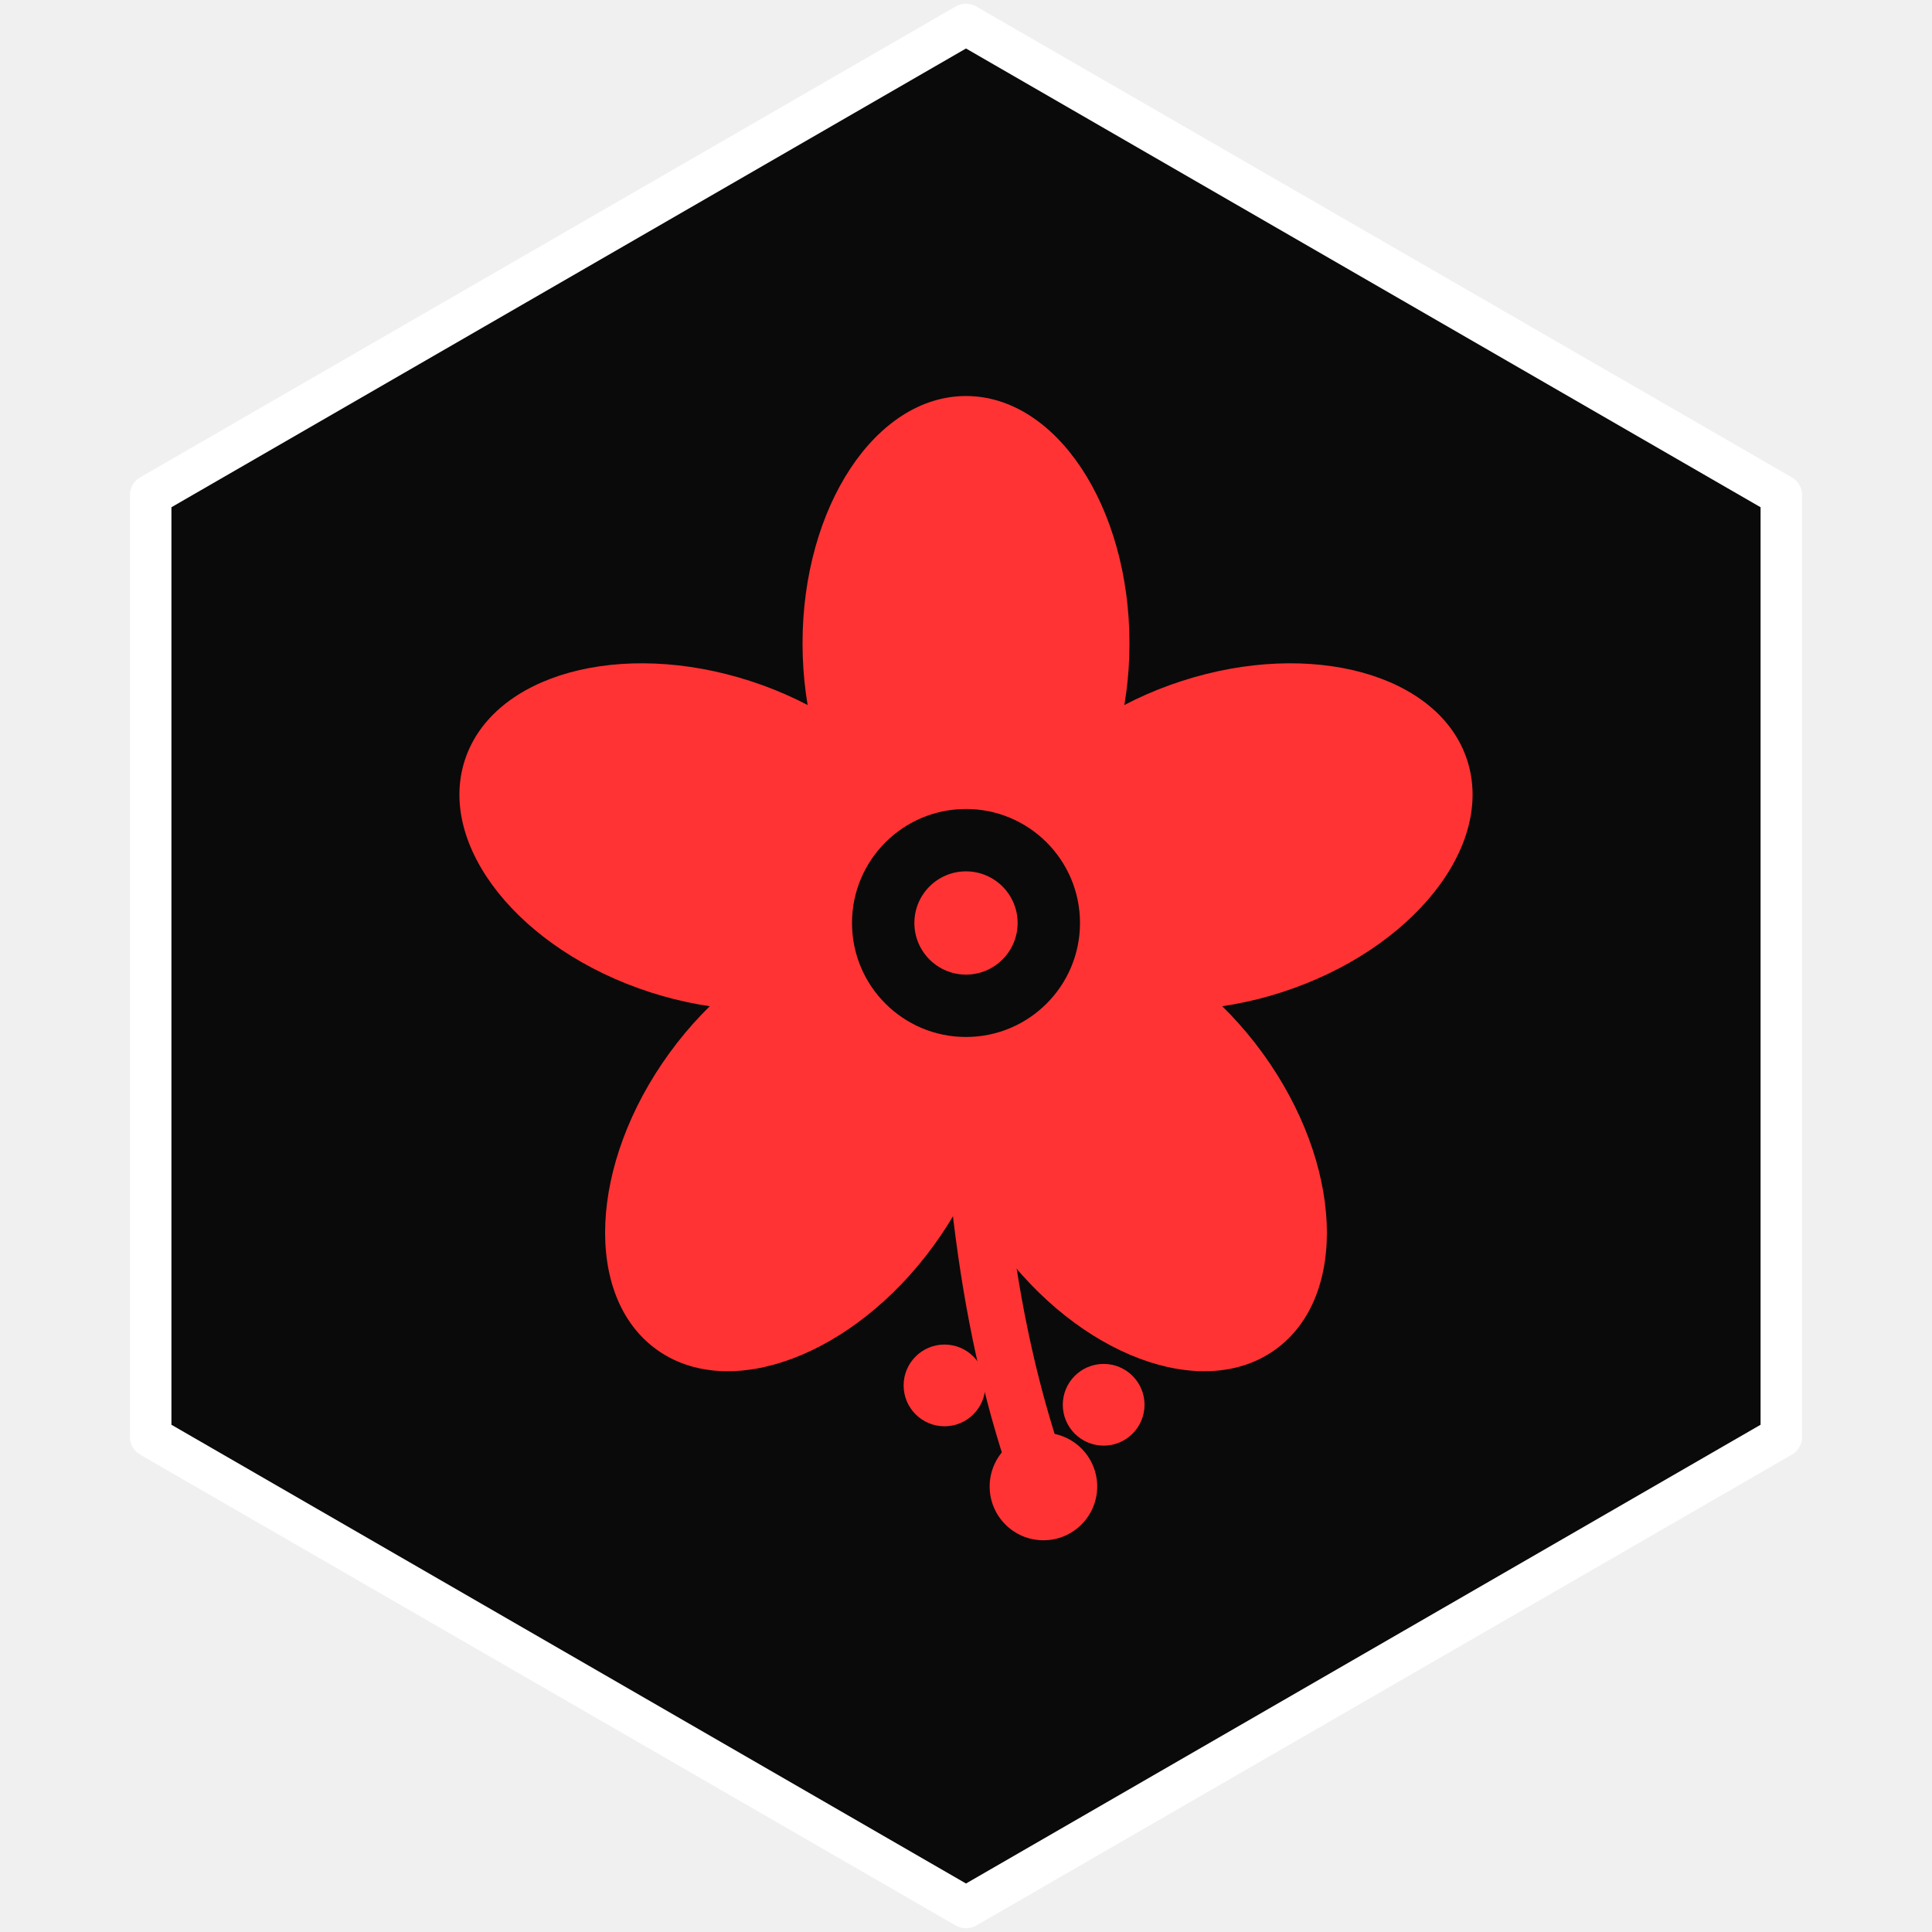
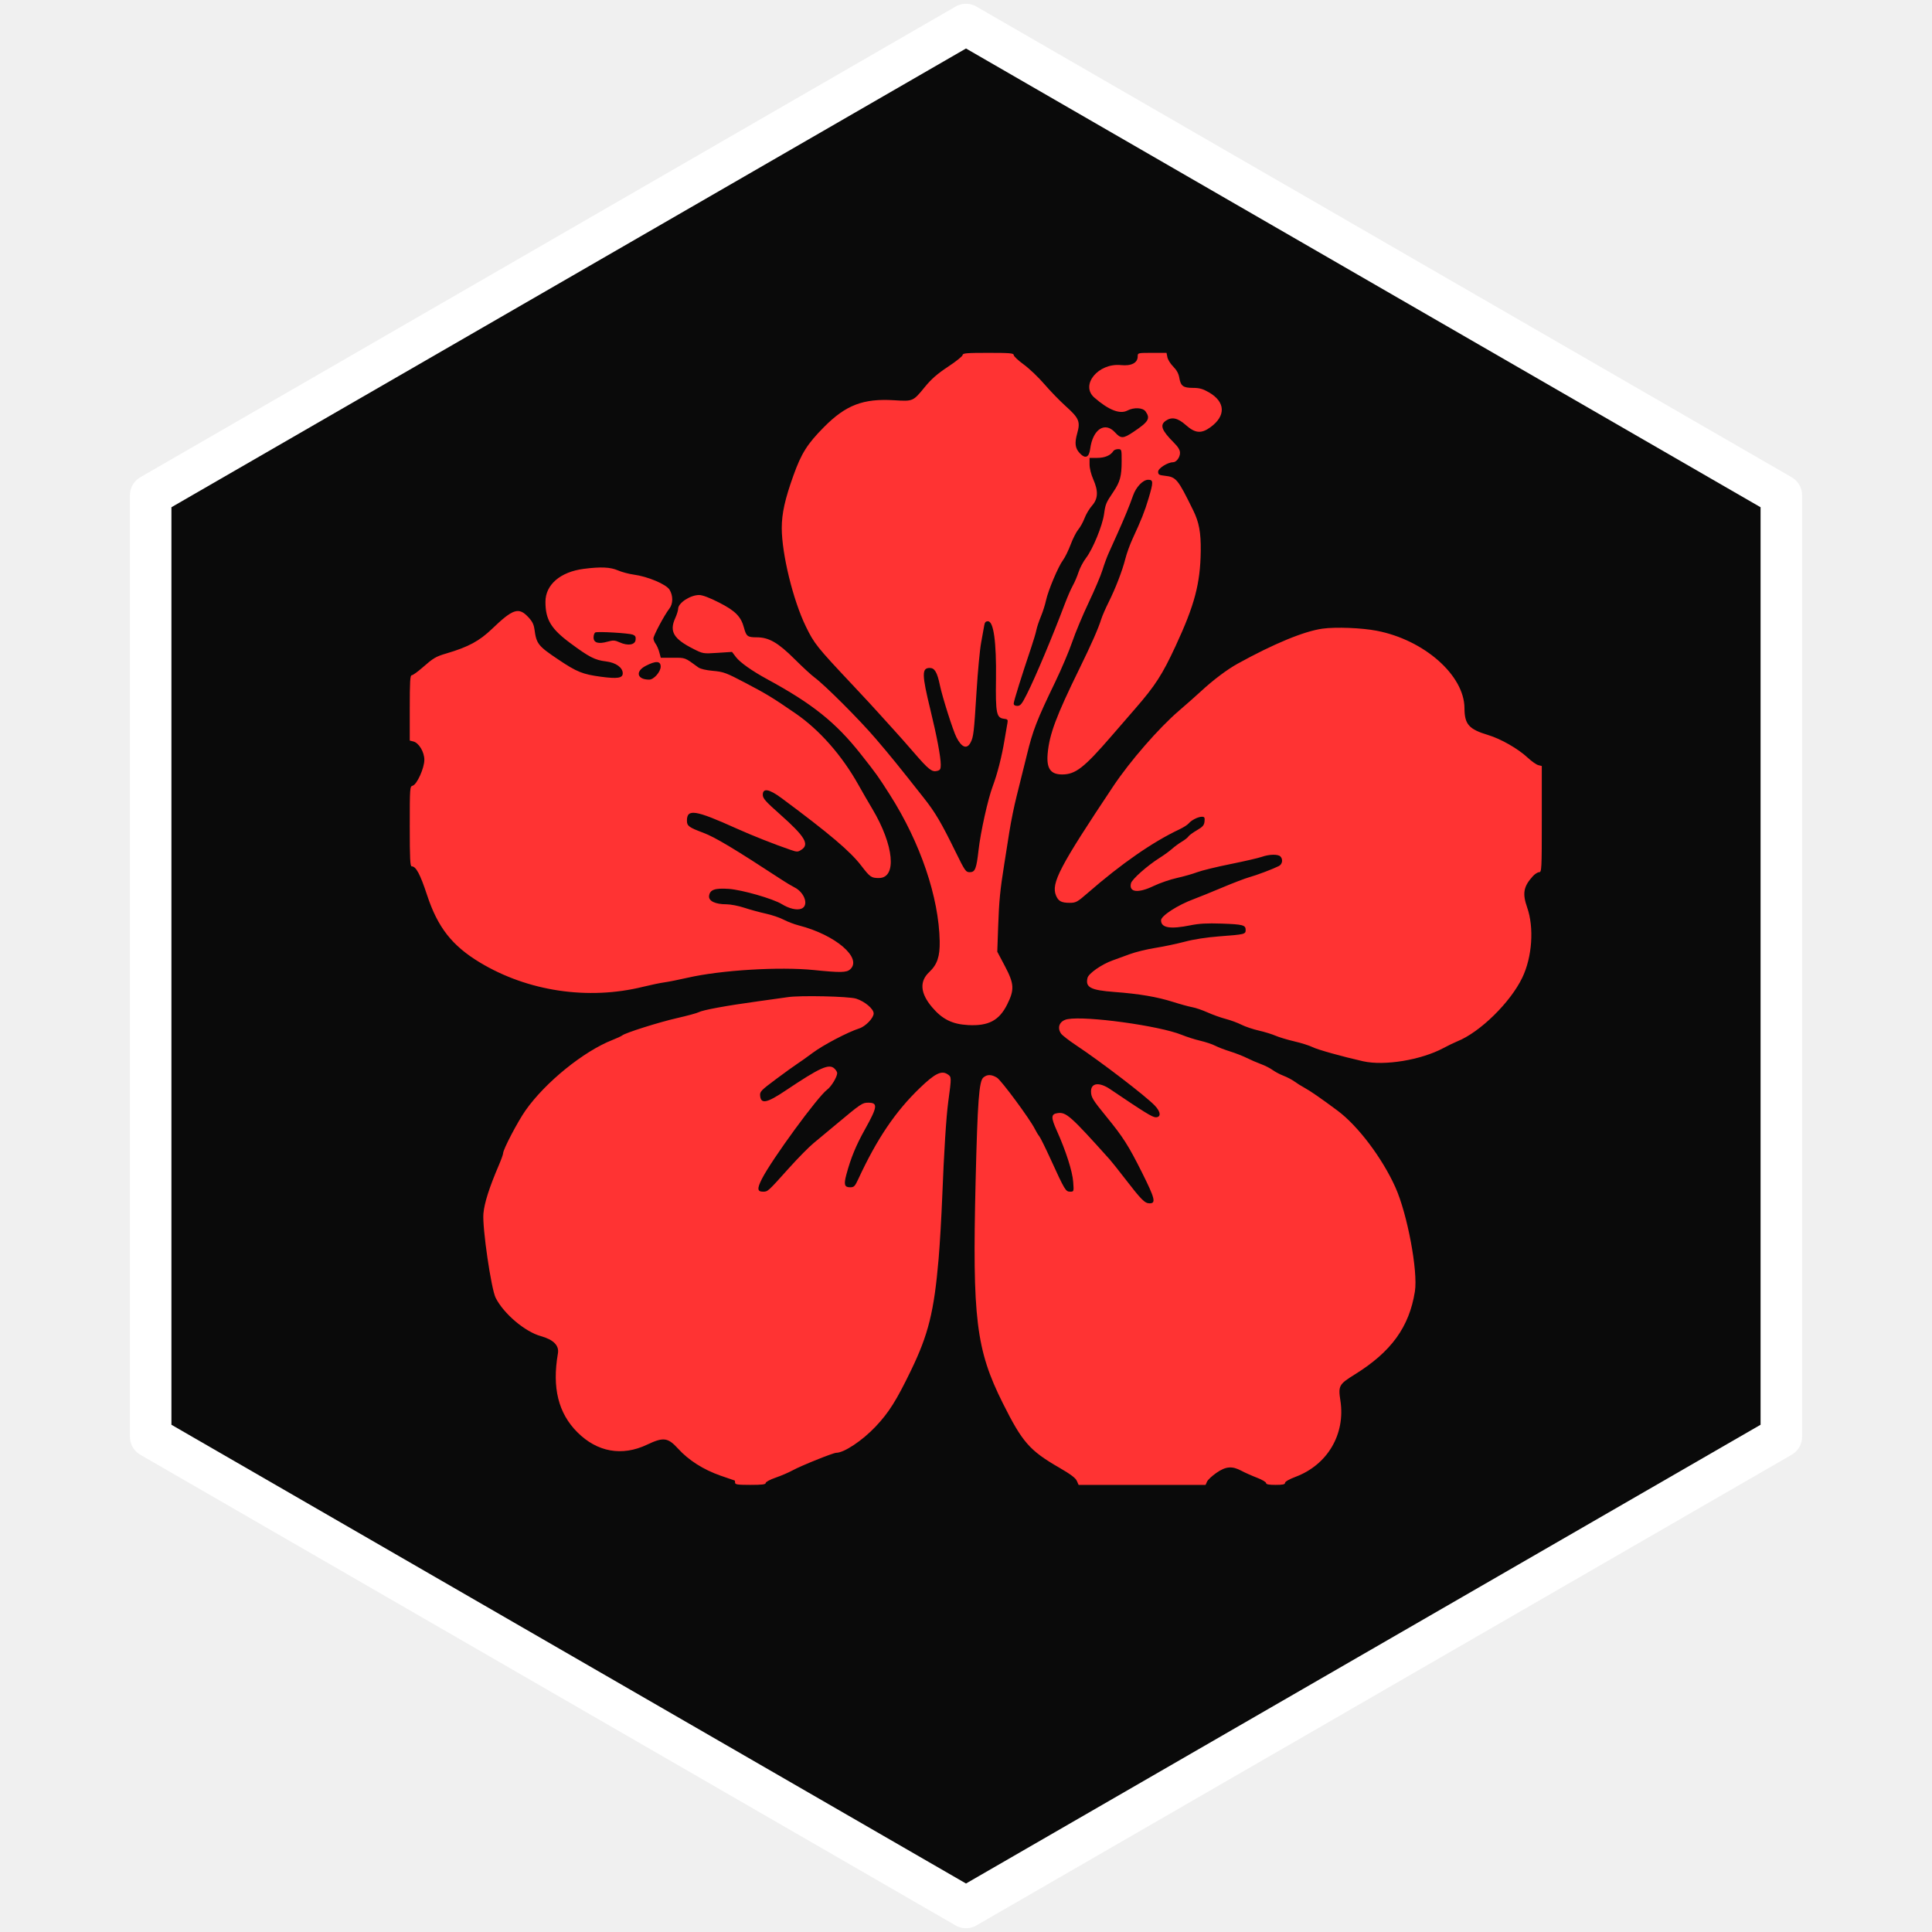
<svg xmlns="http://www.w3.org/2000/svg" width="512" height="512" viewBox="0 0 512 512">
  <polygon points="256.00,23.50 54.65,139.75 54.65,372.25 256.00,488.50 457.35,372.25 457.35,139.75" fill="#0A0A0A" stroke="#0A0A0A" stroke-width="34" stroke-linejoin="round" />
  <polygon points="256.00,6.50 39.93,131.25 39.93,380.75 256.00,505.50 472.07,380.75 472.07,131.25" fill="none" stroke="#FFFFFF" stroke-width="11" stroke-linejoin="round" stroke-linecap="round" />
-   <g transform="translate(73.60 85.00) scale(5.7)">
-     <defs>
-       <mask id="bh">
-         <rect width="64" height="64" fill="#fff" />
-         <circle cx="32" cy="28" r="5.3" fill="#000" />
-       </mask>
-     </defs>
-     <g mask="url(#bh)">
-       <g fill="#FF3333" transform="translate(32 28)">
-         <ellipse cx="0" cy="-13" rx="7.6" ry="11.5" />
-         <ellipse cx="0" cy="-13" rx="7.6" ry="11.5" transform="rotate(72)" />
-         <ellipse cx="0" cy="-13" rx="7.6" ry="11.5" transform="rotate(144)" />
-         <ellipse cx="0" cy="-13" rx="7.6" ry="11.5" transform="rotate(216)" />
-         <ellipse cx="0" cy="-13" rx="7.6" ry="11.5" transform="rotate(288)" />
-       </g>
-       <path d="M32 28 C 32 39, 33 47, 35.5 54" stroke="#FF3333" stroke-width="2.6" fill="none" stroke-linecap="round" />
-       <circle cx="35.6" cy="54.2" r="2.5" fill="#FF3333" />
-       <circle cx="31" cy="49.5" r="1.9" fill="#FF3333" />
-       <circle cx="38.4" cy="50.4" r="1.9" fill="#FF3333" />
-     </g>
-     <circle cx="32" cy="28" r="2.4" fill="#FF3333" />
+   <g transform="translate(108.59 93.51) scale(0.3866)">
+     <path fill="#FF3333" fill-rule="evenodd" d="M 379 1.453 C 379 2.252, 374.525 5.857, 369.056 9.463 C 361.609 14.373, 357.576 17.900, 352.993 23.508 C 345.008 33.281, 344.982 33.292, 332.168 32.492 C 310.908 31.165, 298.965 35.717, 283.955 50.866 C 272.519 62.410, 268.462 68.833, 263.011 84.026 C 257.187 100.260, 255.015 110.040, 255.007 120.075 C 254.993 137.800, 262.768 169.619, 271.483 187.500 C 277.282 199.397, 278.931 201.464, 303.418 227.500 C 311.177 235.750, 319.504 244.750, 321.924 247.500 C 324.343 250.250, 328.617 254.975, 331.421 258 C 334.226 261.025, 340.542 268.160, 345.457 273.856 C 355.664 285.684, 357.932 287.485, 361.493 286.591 C 363.595 286.063, 364 285.374, 364 282.317 C 364 277.064, 361.318 262.817, 356.974 245 C 350.983 220.429, 350.904 216, 356.452 216 C 359.824 216, 361.565 218.967, 363.410 227.855 C 365.087 235.937, 372.331 258.753, 374.727 263.500 C 378.299 270.576, 381.950 271.931, 384.446 267.105 C 386.452 263.226, 386.765 260.526, 388.551 231.770 C 389.395 218.169, 390.794 203.319, 391.658 198.770 C 392.522 194.222, 393.452 189.037, 393.724 187.250 C 394.105 184.745, 394.711 184, 396.368 184 C 400.223 184, 402.186 198.154, 401.849 223.506 C 401.534 247.151, 402.155 250.229, 407.360 250.826 C 409.853 251.112, 410.141 251.483, 409.689 253.826 C 409.406 255.297, 408.504 260.550, 407.685 265.500 C 405.813 276.825, 402.775 288.703, 399.583 297.184 C 396.333 305.818, 391.293 328.528, 389.911 340.766 C 388.447 353.734, 387.549 356, 383.874 356 C 381.157 356, 380.586 355.175, 374.008 341.750 C 364.304 321.946, 360.257 315.085, 352.406 305.130 C 334.377 282.268, 329.756 276.574, 319.431 264.500 C 308.211 251.378, 284.601 227.762, 277.401 222.458 C 275.255 220.878, 269.192 215.291, 263.926 210.042 C 252.470 198.624, 246.190 195, 237.858 195 C 231.556 195, 230.689 194.347, 229.101 188.404 C 227.061 180.772, 223.177 176.843, 212.082 171.188 C 205.559 167.863, 200.647 166, 198.402 166 C 192.313 166, 184.020 171.418, 183.978 175.424 C 183.966 176.566, 183.066 179.462, 181.978 181.859 C 177.832 190.995, 180.801 196.041, 194.356 202.898 C 201.031 206.275, 201.135 206.292, 210.985 205.646 L 220.896 204.997 223.654 208.613 C 226.424 212.245, 234.764 218.137, 245 223.694 C 275.985 240.515, 292.038 253.358, 309.134 275 C 319.885 288.610, 321.048 290.235, 329.176 303.013 C 350.030 335.796, 362.722 373.172, 363.264 403.395 C 363.450 413.797, 361.571 419.331, 356.114 424.452 C 349.277 430.869, 349.912 438.933, 358.010 448.514 C 365.009 456.794, 371.823 460.193, 382.625 460.789 C 396.654 461.564, 404 457.722, 409.496 446.735 C 414.624 436.484, 414.381 432.516, 407.870 420.202 L 402.740 410.500 403.359 392.904 C 403.968 375.569, 404.686 368.260, 407.522 350.500 C 408.312 345.550, 409.874 335.650, 410.993 328.500 C 412.112 321.350, 414.355 310.325, 415.978 304 C 417.601 297.675, 420.736 285.062, 422.944 275.970 C 427.150 258.652, 429.737 251.980, 442.513 225.500 C 446.759 216.700, 451.992 204.347, 454.142 198.049 C 456.292 191.751, 461.376 179.601, 465.440 171.049 C 469.505 162.497, 473.730 152.539, 474.830 148.920 C 475.930 145.301, 477.821 140.126, 479.033 137.420 C 480.244 134.714, 482.960 128.675, 485.069 124 C 489.724 113.675, 493.685 104.033, 495.749 98 C 497.799 92.009, 502.556 87, 506.196 87 C 509.781 87, 509.808 88.494, 506.427 99.854 C 503.842 108.540, 501.463 114.536, 495.458 127.500 C 493.675 131.350, 491.477 137.425, 490.574 141 C 488.470 149.330, 483.842 161.357, 479.049 170.951 C 476.974 175.103, 474.712 180.300, 474.020 182.500 C 471.943 189.111, 467.315 199.614, 459.041 216.500 C 443.081 249.072, 438.435 261.501, 437.276 274.718 C 436.384 284.896, 439.236 289, 447.199 289 C 456.375 289, 462.189 284.466, 481.176 262.500 C 485.930 257, 493.146 248.675, 497.210 244 C 511.034 228.099, 515.803 220.714, 524.922 201.087 C 538.014 172.910, 541.922 158.162, 542.207 135.860 C 542.369 123.169, 541.077 116.161, 537.069 108 C 526.417 86.312, 525.455 85.144, 517.486 84.245 C 513.630 83.811, 513 83.419, 513 81.459 C 513 79.163, 519.549 75, 523.161 75 C 525.498 75, 528 71.667, 528 68.554 C 528 66.623, 526.741 64.505, 523.906 61.671 C 515.382 53.147, 514.013 49.505, 518.223 46.557 C 522.319 43.687, 526.449 44.570, 532 49.500 C 538.374 55.161, 542.574 55.540, 548.814 51.020 C 559.633 43.182, 559.202 33.597, 547.734 27.021 C 543.614 24.658, 541.292 24.017, 536.821 24.009 C 530.127 23.998, 528.471 22.746, 527.492 16.954 C 527.032 14.230, 525.661 11.728, 523.378 9.445 C 521.495 7.562, 519.683 4.666, 519.352 3.010 L 518.750 0 508.875 0 C 499.087 0, 499 0.021, 499 2.427 C 499 6.856, 494.663 9.124, 487.582 8.398 C 471.973 6.799, 459.425 22.036, 469.259 30.646 C 478.937 39.120, 486.743 42.218, 491.812 39.597 C 496.457 37.195, 502.534 37.496, 504.443 40.223 C 507.815 45.036, 506.474 47.251, 495.927 54.284 C 489.032 58.881, 487.474 58.908, 483.436 54.500 C 476.488 46.915, 468.210 52.399, 466.437 65.762 C 465.639 71.780, 463.073 72.847, 459.248 68.750 C 456.080 65.355, 455.647 61.890, 457.546 55.122 C 459.802 47.080, 458.807 44.765, 449.496 36.398 C 445.531 32.835, 439.011 26.105, 435.008 21.442 C 431.006 16.780, 424.642 10.718, 420.865 7.971 C 417.089 5.225, 414 2.308, 414 1.489 C 414 0.227, 411.331 0, 396.500 0 C 381.862 0, 379 0.238, 379 1.453 M 482.300 67.310 C 480.489 70.277, 476.440 72, 471.277 72 L 466 72 466 76.471 C 466 79.067, 467.049 83.315, 468.500 86.596 C 472.107 94.751, 471.870 100.009, 467.684 104.747 C 465.861 106.811, 463.567 110.655, 462.586 113.289 C 461.606 115.924, 459.674 119.423, 458.292 121.065 C 456.909 122.708, 454.545 127.357, 453.038 131.397 C 451.531 135.437, 449.161 140.263, 447.772 142.121 C 444.514 146.480, 437.562 162.982, 436.129 169.760 C 435.517 172.653, 433.940 177.603, 432.623 180.760 C 431.306 183.917, 429.920 188.075, 429.542 190 C 429.164 191.925, 427.562 197.325, 425.984 202 C 419.606 220.888, 414 238.839, 414 240.373 C 414 241.440, 414.857 242, 416.489 242 C 418.601 242, 419.595 240.771, 423.060 233.880 C 428.976 222.115, 440.490 194.720, 449.069 172 C 450.834 167.325, 453.290 161.700, 454.526 159.500 C 455.763 157.300, 457.526 153.168, 458.445 150.318 C 459.364 147.468, 461.688 143.077, 463.609 140.561 C 468.247 134.487, 474.787 118.561, 475.915 110.595 C 476.910 103.572, 477.205 102.869, 482.377 95.184 C 486.919 88.433, 487.988 84.453, 487.994 74.250 C 488 66.160, 487.953 66, 485.550 66 C 484.202 66, 482.740 66.590, 482.300 67.310 M 119.214 148.070 C 103.174 150.154, 92.984 158.961, 93.011 170.718 C 93.038 182.864, 96.834 189.169, 110 198.936 C 123.030 208.603, 126.936 210.607, 134.510 211.512 C 141.244 212.317, 146 215.693, 146 219.668 C 146 222.971, 142.385 223.541, 131.071 222.022 C 118.461 220.329, 114.531 218.744, 101.866 210.246 C 87.996 200.940, 86.848 199.498, 85.519 189.724 C 85.022 186.067, 83.983 184.015, 81.090 180.974 C 74.642 174.195, 70.683 175.499, 56.569 189.049 C 47.715 197.549, 40.281 201.568, 25.130 206.045 C 17.760 208.223, 16.296 209.092, 8.471 215.940 C 5.291 218.723, 2.084 221, 1.344 221 C 0.259 221, -0 225.306, -0 243.392 L -0 265.783 2.472 266.404 C 6.265 267.356, 10 273.597, 9.999 278.982 C 9.998 284.660, 4.902 295.951, 1.998 296.711 C 0.062 297.217, 0 298.084, 0 324.617 C 0 346.690, 0.257 352, 1.326 352 C 4.300 352, 7.115 357.272, 11.926 371.858 C 19.173 393.826, 29.027 406.395, 47.972 417.836 C 80.858 437.695, 122.247 443.868, 160 434.545 C 165.225 433.255, 171.750 431.898, 174.500 431.529 C 177.250 431.161, 184.450 429.727, 190.500 428.343 C 213.291 423.130, 253.444 420.685, 277 423.075 C 295.312 424.934, 299.399 424.855, 301.896 422.595 C 310.424 414.874, 291.810 398.935, 266.776 392.521 C 263.585 391.704, 258.866 389.913, 256.291 388.542 C 253.716 387.171, 248.209 385.307, 244.054 384.400 C 239.899 383.493, 233.271 381.682, 229.324 380.376 C 225.377 379.069, 219.850 378, 217.042 378 C 209.420 378, 204.779 375.768, 205.181 372.296 C 205.677 368.019, 209.082 366.791, 218.644 367.441 C 227.636 368.053, 249.018 374.186, 255 377.869 C 260.073 380.993, 265.281 382.224, 268.403 381.037 C 273.751 379.003, 270.831 369.971, 263.662 366.373 C 261.923 365.501, 258.250 363.314, 255.500 361.515 C 222.525 339.938, 209.266 331.992, 201.214 328.979 C 191.330 325.281, 190 324.296, 190 320.674 C 190 312.376, 195.664 313.270, 224 326.044 C 234.727 330.880, 250.283 337.030, 261.172 340.740 C 265.526 342.223, 266.028 342.212, 268.529 340.573 C 274.146 336.892, 270.860 331.456, 253.955 316.460 C 243.818 307.469, 242 305.410, 242 302.928 C 242 298.150, 246.406 298.943, 254.902 305.250 C 287.675 329.578, 301.941 341.674, 309.499 351.541 C 315.504 359.382, 316.387 360, 321.582 360 C 334.098 360, 331.937 337.468, 317.025 312.500 C 314.397 308.100, 310.104 300.675, 307.485 296 C 296.231 275.912, 280.834 258.434, 264.500 247.204 C 248.648 236.305, 244.813 233.968, 230.119 226.249 C 216.859 219.283, 215.082 218.623, 207.912 217.992 C 203.125 217.571, 199.227 216.656, 197.809 215.620 C 188.303 208.676, 189.156 209, 180.391 209 L 172.077 209 171.059 205.219 C 170.499 203.140, 169.371 200.552, 168.552 199.469 C 167.733 198.386, 167.049 196.719, 167.032 195.764 C 166.997 193.861, 174.665 179.513, 177.945 175.343 C 180.541 172.042, 180.601 166.498, 178.085 162.371 C 175.804 158.631, 163.140 153.291, 153.500 152.005 C 150.200 151.564, 145.325 150.258, 142.667 149.102 C 137.489 146.850, 130.854 146.558, 119.214 148.070 M 625.664 189.063 C 613.056 190.809, 592.313 199.372, 567.500 213.073 C 560.310 217.044, 550.704 224.268, 542.461 231.905 C 539.139 234.982, 532.253 241.073, 527.157 245.440 C 513.511 257.134, 493.683 279.924, 482.297 297 C 445.398 352.341, 439.512 363.578, 443.005 372.012 C 444.611 375.890, 446.709 377, 452.428 377 C 456.624 377, 457.605 376.463, 464.744 370.248 C 487.834 350.147, 509.205 335.310, 527.500 326.682 C 530.250 325.385, 533.142 323.546, 533.927 322.596 C 535.816 320.309, 540.381 318, 543.014 318 C 544.788 318, 545.076 318.511, 544.813 321.188 C 544.554 323.822, 543.633 324.881, 539.500 327.294 C 536.750 328.899, 534.160 330.805, 533.744 331.529 C 533.328 332.252, 531.303 333.850, 529.244 335.079 C 527.185 336.308, 524.150 338.535, 522.500 340.027 C 520.850 341.519, 517.025 344.298, 514 346.202 C 505.650 351.457, 495.084 360.817, 494.393 363.572 C 492.815 369.857, 499.210 370.608, 510.028 365.409 C 514.138 363.435, 521.325 360.970, 526 359.933 C 530.675 358.896, 536.897 357.125, 539.826 355.999 C 542.756 354.872, 552.958 352.379, 562.497 350.459 C 572.037 348.538, 581.734 346.300, 584.046 345.484 C 589.123 343.693, 595.158 343.558, 596.800 345.200 C 598.742 347.142, 598.197 350.563, 595.750 351.790 C 591.566 353.888, 580.529 358.058, 575.500 359.441 C 572.750 360.197, 564.425 363.378, 557 366.510 C 549.575 369.643, 540.791 373.204, 537.480 374.426 C 526.426 378.503, 515 385.900, 515 388.979 C 515 394.179, 521.238 395.228, 535.259 392.387 C 541.121 391.200, 546.680 390.896, 556.359 391.235 C 571.176 391.754, 573 392.231, 573 395.588 C 573 398.528, 572.414 398.670, 554.816 399.998 C 546.281 400.643, 537.440 402.011, 531.316 403.636 C 525.917 405.068, 516.775 406.992, 511 407.911 C 505.225 408.829, 497.350 410.761, 493.500 412.204 C 489.650 413.647, 484.392 415.567, 481.816 416.471 C 474.470 419.049, 465.378 425.359, 464.612 428.411 C 462.978 434.922, 466.661 436.880, 482.816 438.092 C 500.079 439.387, 512.218 441.443, 523.237 444.936 C 528.332 446.551, 534.300 448.186, 536.500 448.569 C 538.700 448.952, 543.394 450.565, 546.932 452.153 C 550.469 453.740, 556.062 455.739, 559.360 456.593 C 562.659 457.448, 567.480 459.223, 570.075 460.538 C 572.670 461.853, 578.040 463.668, 582.008 464.570 C 585.976 465.473, 591.116 467.049, 593.431 468.072 C 595.745 469.096, 601.564 470.849, 606.360 471.967 C 611.157 473.086, 616.751 474.851, 618.791 475.890 C 622.213 477.633, 639.155 482.376, 653.500 485.607 C 668.073 488.889, 693.191 484.772, 708.500 476.591 C 711.800 474.828, 716.075 472.756, 718 471.987 C 733.579 465.765, 754.404 445.381, 762.621 428.309 C 769.413 414.200, 770.816 393.961, 765.959 380.144 C 762.589 370.554, 763.460 365.786, 769.869 358.750 C 771.247 357.238, 773.190 356, 774.187 356 C 775.904 356, 776 354.081, 776 319.608 L 776 283.217 773.587 282.611 C 772.260 282.278, 768.998 279.978, 766.337 277.499 C 759.740 271.353, 747.988 264.624, 739.256 261.992 C 725.961 257.985, 723.051 254.677, 722.993 243.500 C 722.875 221.027, 695.424 196.809, 662.930 190.512 C 652.510 188.492, 634.766 187.802, 625.664 189.063 M 127.250 191.643 C 126.563 191.931, 126 193.471, 126 195.064 C 126 198.760, 129.249 199.750, 135.571 197.980 C 139.457 196.892, 140.570 196.953, 143.862 198.438 C 149.536 200.996, 154.414 200.245, 154.816 196.750 C 155.060 194.633, 154.600 193.803, 152.816 193.141 C 150.066 192.119, 129.050 190.888, 127.250 191.643 M 161.750 214.566 C 154.385 218.399, 155.805 224, 164.142 224 C 167.303 224, 172 218.667, 172 215.077 C 172 211.130, 168.670 210.963, 161.750 214.566 M 259 441.677 C 257.625 441.899, 248.327 443.202, 238.339 444.571 C 216.814 447.522, 200.878 450.460, 197.977 452.012 C 196.826 452.629, 190.172 454.433, 183.192 456.022 C 170.647 458.878, 147.777 466.111, 145.612 467.907 C 144.998 468.417, 142.021 469.803, 138.998 470.986 C 119.202 478.736, 92.908 500.038, 79.375 519.290 C 74.002 526.934, 64 546.035, 64 548.653 C 64 549.384, 62.698 553.024, 61.106 556.741 C 54.474 572.227, 51.100 582.822, 50.485 590.093 C 49.675 599.657, 55.821 641.769, 58.910 647.824 C 64.483 658.748, 78.975 671.011, 89.889 674.037 C 98.525 676.432, 102.499 680.460, 101.563 685.872 C 97.494 709.390, 101.789 726.801, 114.896 739.922 C 128.495 753.536, 145.547 756.567, 162.688 748.418 C 173.861 743.106, 176.961 743.503, 183.912 751.141 C 191.175 759.122, 201.148 765.471, 212.984 769.646 C 218.214 771.491, 222.607 773, 222.746 773 C 222.886 773, 223 773.675, 223 774.500 C 223 775.738, 224.833 776, 233.500 776 C 241.510 776, 244 775.688, 244 774.685 C 244 773.956, 247.011 772.338, 250.750 771.057 C 254.463 769.785, 259.750 767.512, 262.500 766.005 C 268.281 762.839, 290.252 754, 292.343 754 C 297.718 754, 310.269 745.638, 319.364 735.998 C 328.423 726.394, 333.553 718.255, 343.536 697.648 C 355.520 672.912, 359.427 657.142, 362.528 621 C 363.353 611.375, 364.470 592.250, 365.008 578.500 C 366.214 547.729, 367.734 523.724, 369.135 513.354 C 371.440 496.280, 371.442 496.336, 368.629 494.493 C 364.471 491.768, 359.971 494, 349.693 503.885 C 332.929 520.009, 320.297 538.688, 307.519 566.250 C 305.153 571.353, 304.520 572, 301.895 572 C 297.979 572, 297.439 570.173, 299.301 563.225 C 302.310 552, 305.864 543.345, 311.919 532.500 C 320.712 516.749, 321.064 513.996, 314.281 514.005 C 310.203 514.010, 309.458 514.517, 291.800 529.270 C 286.685 533.543, 279.923 539.168, 276.773 541.770 C 273.623 544.371, 266.198 551.894, 260.273 558.488 C 245.201 575.259, 245.487 575, 242.045 575 C 238.200 575, 238.040 572.818, 241.403 566.217 C 248.195 552.885, 279.671 509.837, 286.106 505.080 C 288.979 502.956, 293 496.315, 293 493.695 C 293 492.933, 292.112 491.507, 291.027 490.525 C 287.289 487.142, 281.156 489.930, 257.534 505.750 C 244.837 514.253, 240.753 515.101, 240.194 509.350 C 239.907 506.391, 240.575 505.687, 251.194 497.769 C 257.412 493.132, 263.850 488.490, 265.500 487.452 C 267.150 486.415, 271.981 482.978, 276.236 479.815 C 283.591 474.349, 300.227 465.632, 308.200 463.068 C 312.460 461.698, 318 455.912, 318 452.833 C 318 449.713, 311.984 444.622, 306.022 442.696 C 301.037 441.086, 267.184 440.353, 259 441.677 M 451 456.726 C 445.544 457.722, 443.448 462.340, 446.485 466.675 C 447.302 467.842, 451.915 471.417, 456.735 474.620 C 473.847 485.992, 504.401 509.392, 510.692 515.945 C 514.839 520.265, 515.158 524, 511.380 524 C 509.071 524, 503.856 520.787, 480.109 504.736 C 472.718 499.740, 467 500.373, 467 506.188 C 467 510.222, 468.077 512.002, 477.470 523.500 C 489.014 537.631, 492.653 543.334, 501.873 561.746 C 510.828 579.630, 511.672 583, 507.196 583 C 503.862 583, 501.561 580.694, 490.228 566 C 485.774 560.225, 481.088 554.339, 479.815 552.921 C 452.837 522.864, 449.929 520.285, 443.994 521.162 C 439.545 521.819, 439.453 524.076, 443.504 533.084 C 449.761 546.994, 454.236 560.960, 454.772 568.250 C 455.268 574.989, 455.264 575, 452.655 575 C 449.626 575, 449.033 574.008, 439.202 552.500 C 435.682 544.800, 432.226 537.825, 431.522 537 C 430.817 536.175, 429.455 533.925, 428.494 532 C 425.092 525.182, 405.497 498.665, 402.521 496.850 C 398.728 494.537, 395.799 494.506, 393.176 496.750 C 390.245 499.257, 389.222 513.035, 387.883 568 C 385.592 662.072, 388.197 683.298, 406.537 720 C 419.926 746.794, 424.876 752.446, 445.261 764.216 C 452.859 768.603, 456.385 771.248, 457.255 773.215 L 458.488 776 502.007 776 L 545.526 776 546.513 773.772 C 547.056 772.547, 549.939 769.847, 552.921 767.772 C 559.408 763.258, 563.696 762.902, 570.124 766.342 C 572.531 767.630, 577.313 769.760, 580.750 771.075 C 584.188 772.390, 587 774.036, 587 774.733 C 587 775.626, 588.919 776, 593.500 776 C 598.432 776, 600 775.659, 600 774.587 C 600 773.751, 602.956 772.065, 607.250 770.453 C 629.093 762.251, 641.473 741.226, 637.954 718.307 C 636.381 708.064, 636.935 707.044, 647.710 700.358 C 672.826 684.774, 685.114 667.828, 689.017 643.391 C 691.216 629.627, 683.850 590.275, 675.660 572.033 C 666.623 551.905, 649.997 529.872, 635.979 519.446 C 624.736 511.084, 617.347 505.968, 613.500 503.881 C 611.300 502.688, 608.150 500.719, 606.500 499.507 C 604.850 498.294, 601.475 496.521, 599 495.567 C 596.525 494.613, 593.150 492.832, 591.500 491.609 C 589.850 490.386, 586.250 488.558, 583.500 487.547 C 580.750 486.536, 576.327 484.624, 573.671 483.297 C 571.015 481.971, 565.901 479.978, 562.307 478.868 C 558.713 477.758, 554.136 476, 552.136 474.962 C 550.136 473.924, 545.575 472.398, 542 471.571 C 538.425 470.744, 532.636 468.903, 529.135 467.479 C 513.875 461.272, 463.831 454.386, 451 456.726" />
  </g>
</svg>
